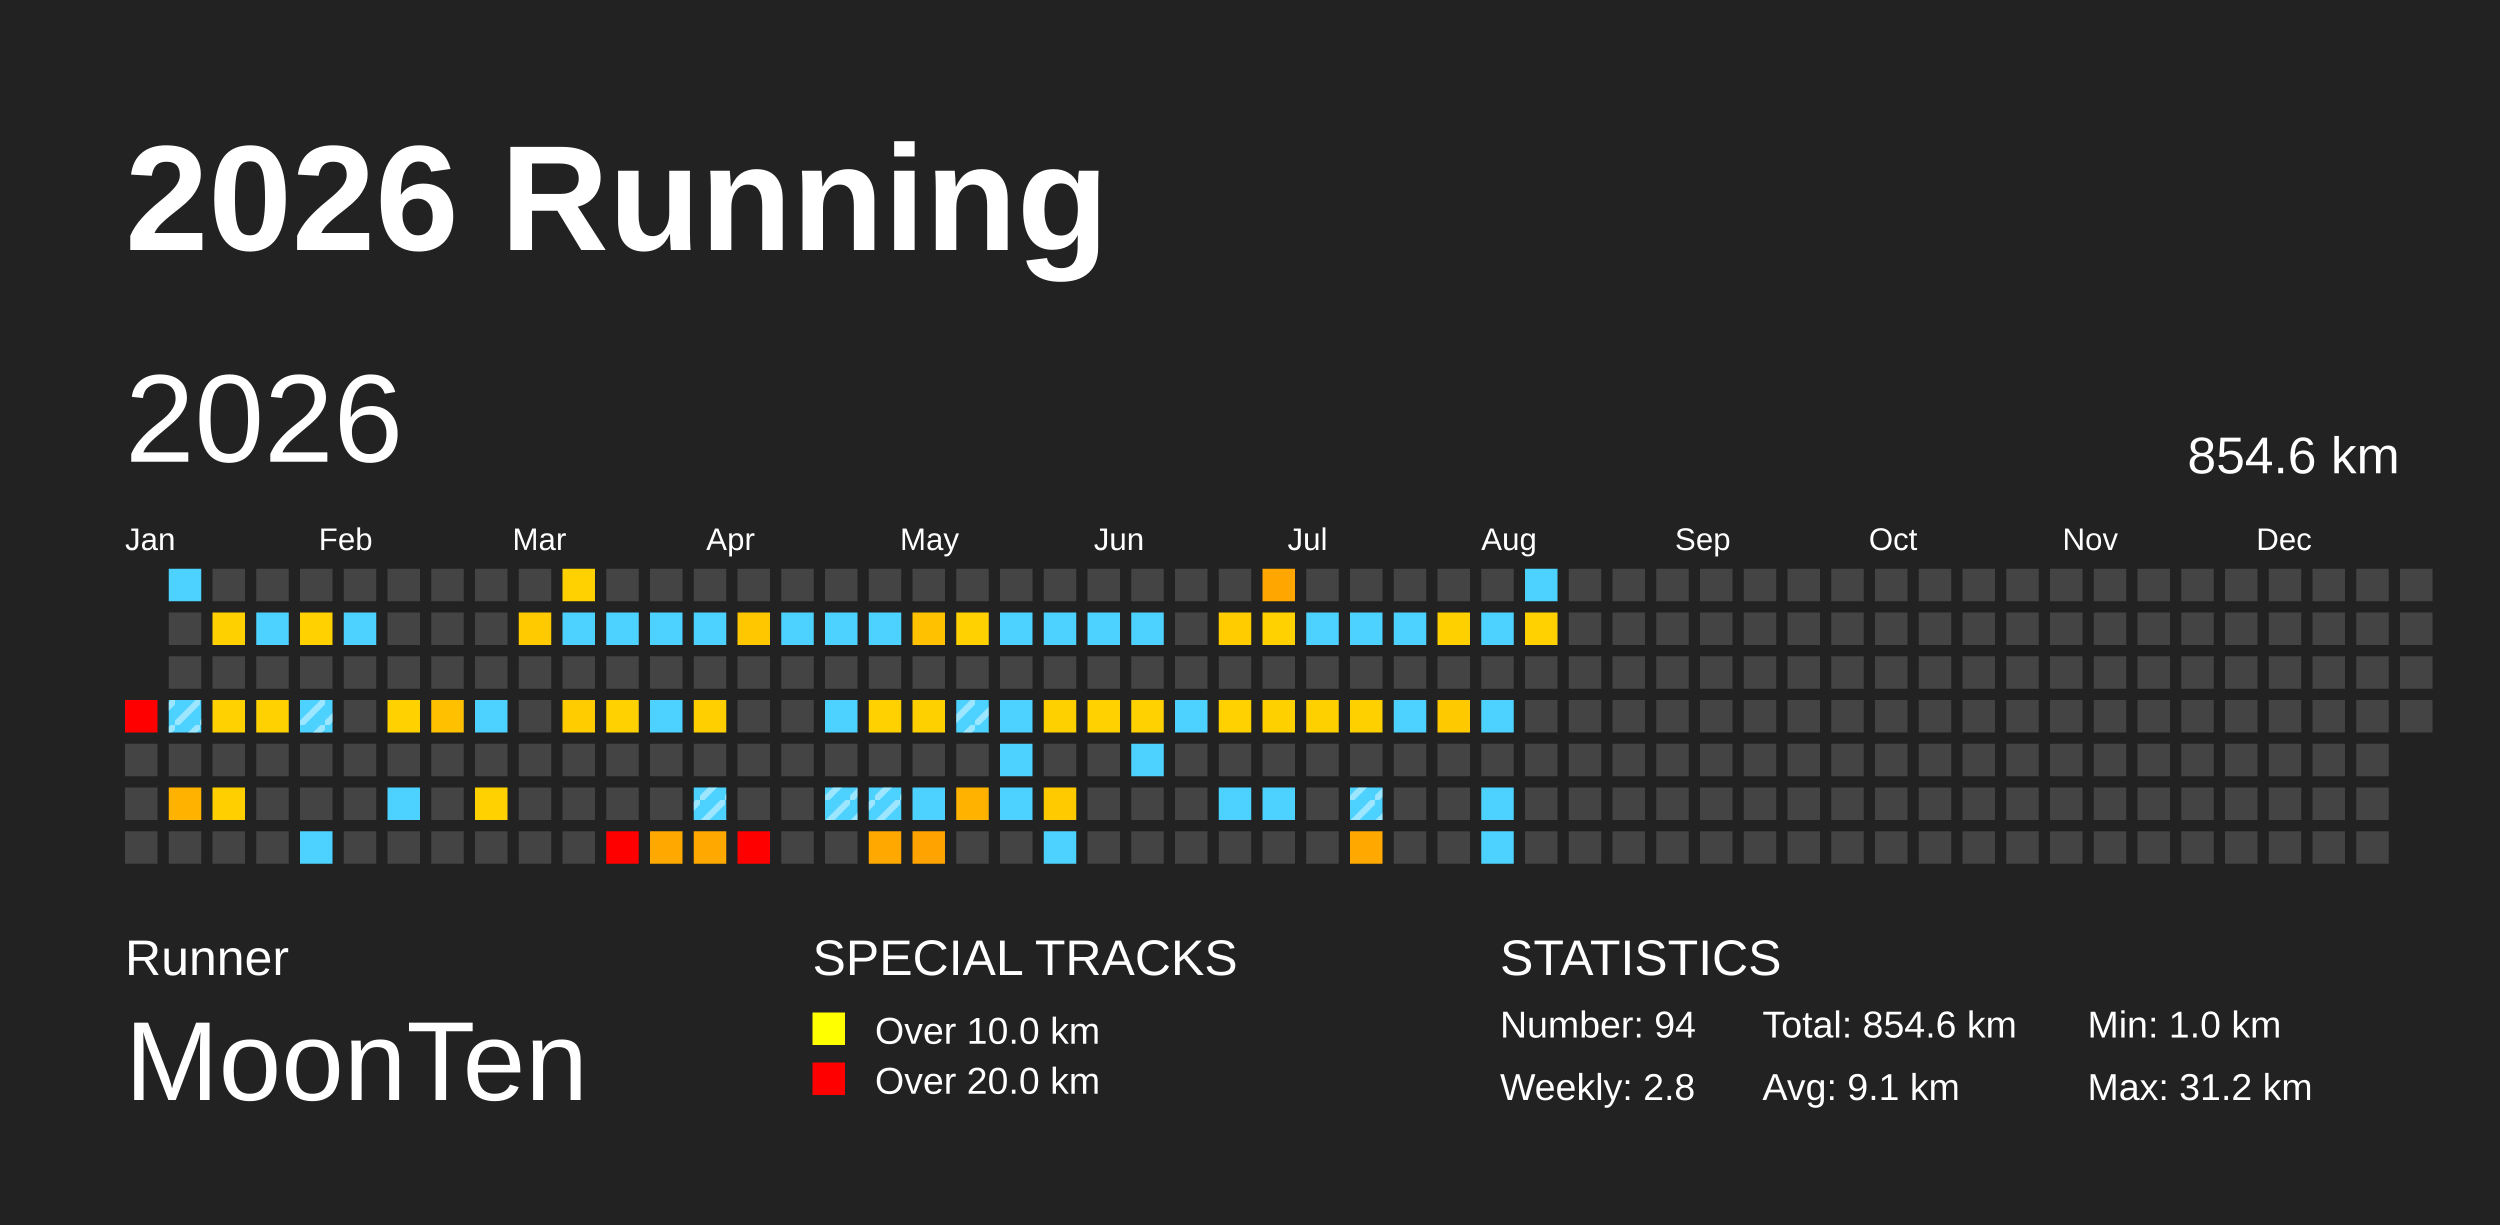
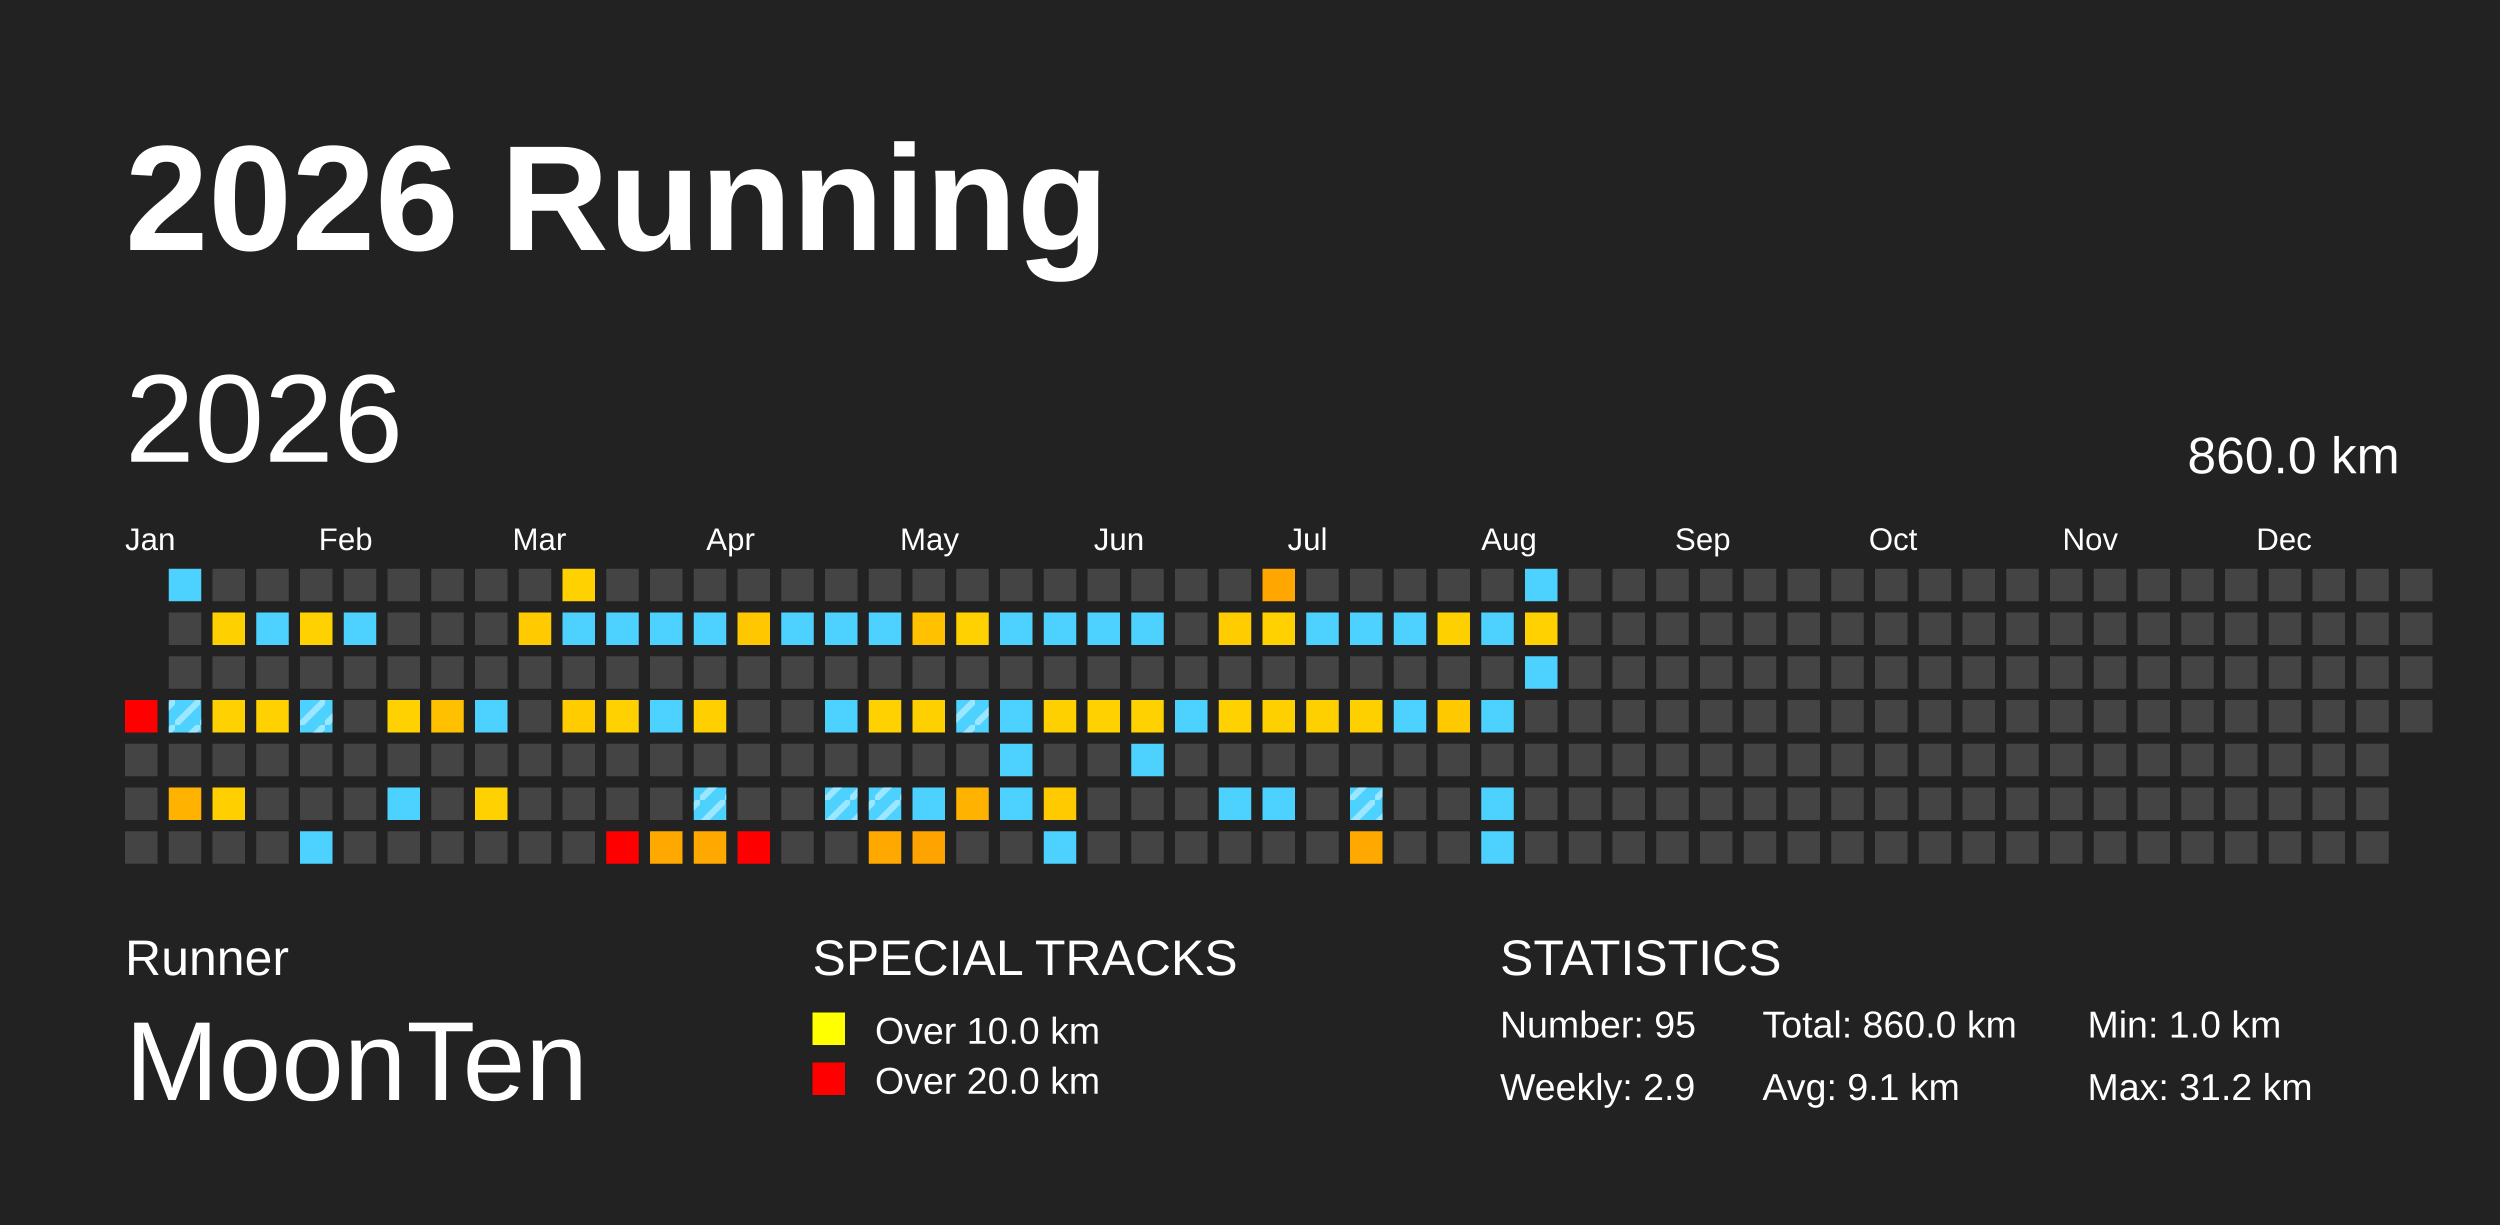
<svg xmlns="http://www.w3.org/2000/svg" baseProfile="full" height="98mm" version="1.1" viewBox="0,0,200,98" width="200mm">
  <defs>
    <pattern height="2" id="indoor-stripe" patternUnits="userSpaceOnUse" width="2">
      <line stroke="white" stroke-opacity="0.45" stroke-width="0.5" x1="0" x2="2" y1="2" y2="0" />
    </pattern>
  </defs>
  <rect fill="#222222" height="98" width="200" x="0" y="0" />
  <text fill="#FFFFFF" style="font-size:12px; font-family:Arial; font-weight:bold;" x="10" y="20">2026 Running</text>
  <text fill="#FFFFFF" style="font-size:4px; font-family:Arial" x="10" y="78">Runner</text>
  <text fill="#FFFFFF" style="font-size:9px; font-family:Arial" x="10" y="88">MoonTen</text>
  <text fill="#FFFFFF" style="font-size:4px; font-family:Arial" x="65" y="78">SPECIAL TRACKS</text>
  <rect fill="yellow" height="2.6" width="2.6" x="65" y="81" />
  <text fill="#FFFFFF" style="font-size:3px; font-family:Arial" x="70" y="83.5">Over 10.0 km</text>
  <rect fill="red" height="2.6" width="2.6" x="65" y="85" />
  <text fill="#FFFFFF" style="font-size:3px; font-family:Arial" x="70" y="87.5">Over 20.0 km</text>
  <text fill="#FFFFFF" style="font-size:4px; font-family:Arial" x="120" y="78">STATISTICS</text>
-   <text fill="#FFFFFF" style="font-size:3px; font-family:Arial" x="120" y="83">Number: 94</text>
-   <text fill="#FFFFFF" style="font-size:3px; font-family:Arial" x="120" y="88">Weekly: 2.8</text>
-   <text fill="#FFFFFF" style="font-size:3px; font-family:Arial" x="141" y="83">Total: 854.6 km</text>
+   <text fill="#FFFFFF" style="font-size:3px; font-family:Arial" x="120" y="83">Number: 95</text>
+   <text fill="#FFFFFF" style="font-size:3px; font-family:Arial" x="120" y="88">Weekly: 2.9</text>
+   <text fill="#FFFFFF" style="font-size:3px; font-family:Arial" x="141" y="83">Total: 860.0 km</text>
  <text fill="#FFFFFF" style="font-size:3px; font-family:Arial" x="141" y="88">Avg: 9.1 km</text>
  <text fill="#FFFFFF" style="font-size:3px; font-family:Arial" x="167" y="83">Min: 1.0 km</text>
  <text fill="#FFFFFF" style="font-size:3px; font-family:Arial" x="167" y="88">Max: 31.2 km</text>
  <text dominant-baseline="hanging" fill="#FFFFFF" style="font-size:10.0px; font-family:Arial;" x="10" y="30">2026</text>
-   <text dominant-baseline="hanging" fill="#FFFFFF" style="font-size:4.125px; font-family:Arial;" x="175" y="35">854.6 km</text>
+   <text dominant-baseline="hanging" fill="#FFFFFF" style="font-size:4.125px; font-family:Arial;" x="175" y="35">860.0 km</text>
  <text fill="#FFFFFF" style="font-size:2.5px; font-family:Arial" x="10.0" y="44">Jan</text>
  <text fill="#FFFFFF" style="font-size:2.5px; font-family:Arial" x="25.5" y="44">Feb</text>
  <text fill="#FFFFFF" style="font-size:2.5px; font-family:Arial" x="41.0" y="44">Mar</text>
  <text fill="#FFFFFF" style="font-size:2.5px; font-family:Arial" x="56.5" y="44">Apr</text>
  <text fill="#FFFFFF" style="font-size:2.5px; font-family:Arial" x="72.0" y="44">May</text>
  <text fill="#FFFFFF" style="font-size:2.5px; font-family:Arial" x="87.5" y="44">Jun</text>
  <text fill="#FFFFFF" style="font-size:2.5px; font-family:Arial" x="103.0" y="44">Jul</text>
  <text fill="#FFFFFF" style="font-size:2.5px; font-family:Arial" x="118.5" y="44">Aug</text>
  <text fill="#FFFFFF" style="font-size:2.5px; font-family:Arial" x="134.0" y="44">Sep</text>
  <text fill="#FFFFFF" style="font-size:2.5px; font-family:Arial" x="149.5" y="44">Oct</text>
  <text fill="#FFFFFF" style="font-size:2.5px; font-family:Arial" x="165.0" y="44">Nov</text>
  <text fill="#FFFFFF" style="font-size:2.5px; font-family:Arial" x="180.5" y="44">Dec</text>
  <rect fill="red" height="2.6" width="2.6" x="10.0" y="56.0" />
  <rect fill="#444444" height="2.6" width="2.6" x="10.0" y="59.5" />
  <rect fill="#444444" height="2.6" width="2.6" x="10.0" y="63.0" />
  <rect fill="#444444" height="2.6" width="2.6" x="10.0" y="66.5" />
  <rect fill="#4dd2ff" height="2.6" width="2.6" x="13.5" y="45.5" />
  <rect fill="#444444" height="2.6" width="2.6" x="13.5" y="49.0" />
  <rect fill="#444444" height="2.6" width="2.6" x="13.5" y="52.5" />
  <rect fill="#4dd2ff" height="2.6" width="2.6" x="13.5" y="56.0" />
  <rect fill="url(#indoor-stripe)" height="2.6" style="pointer-events: none;" width="2.6" x="13.5" y="56.0" />
  <rect fill="#444444" height="2.6" width="2.6" x="13.5" y="59.5" />
  <rect fill="#ffb300" height="2.6" width="2.6" x="13.5" y="63.0" />
  <rect fill="#444444" height="2.6" width="2.6" x="13.5" y="66.5" />
  <rect fill="#444444" height="2.6" width="2.6" x="17.0" y="45.5" />
  <rect fill="#ffd000" height="2.6" width="2.6" x="17.0" y="49.0" />
  <rect fill="#444444" height="2.6" width="2.6" x="17.0" y="52.5" />
  <rect fill="#ffd100" height="2.6" width="2.6" x="17.0" y="56.0" />
  <rect fill="#444444" height="2.6" width="2.6" x="17.0" y="59.5" />
  <rect fill="#ffcf00" height="2.6" width="2.6" x="17.0" y="63.0" />
  <rect fill="#444444" height="2.6" width="2.6" x="17.0" y="66.5" />
  <rect fill="#444444" height="2.6" width="2.6" x="20.5" y="45.5" />
  <rect fill="#4dd2ff" height="2.6" width="2.6" x="20.5" y="49.0" />
  <rect fill="#444444" height="2.6" width="2.6" x="20.5" y="52.5" />
  <rect fill="#ffd100" height="2.6" width="2.6" x="20.5" y="56.0" />
  <rect fill="#444444" height="2.6" width="2.6" x="20.5" y="59.5" />
  <rect fill="#444444" height="2.6" width="2.6" x="20.5" y="63.0" />
  <rect fill="#444444" height="2.6" width="2.6" x="20.5" y="66.5" />
  <rect fill="#444444" height="2.6" width="2.6" x="24.0" y="45.5" />
  <rect fill="#ffd100" height="2.6" width="2.6" x="24.0" y="49.0" />
  <rect fill="#444444" height="2.6" width="2.6" x="24.0" y="52.5" />
  <rect fill="#4dd2ff" height="2.6" width="2.6" x="24.0" y="56.0" />
  <rect fill="url(#indoor-stripe)" height="2.6" style="pointer-events: none;" width="2.6" x="24.0" y="56.0" />
  <rect fill="#444444" height="2.6" width="2.6" x="24.0" y="59.5" />
  <rect fill="#444444" height="2.6" width="2.6" x="24.0" y="63.0" />
  <rect fill="#4dd2ff" height="2.6" width="2.6" x="24.0" y="66.5" />
  <rect fill="#444444" height="2.6" width="2.6" x="27.5" y="45.5" />
  <rect fill="#4dd2ff" height="2.6" width="2.6" x="27.5" y="49.0" />
  <rect fill="#444444" height="2.6" width="2.6" x="27.5" y="52.5" />
  <rect fill="#444444" height="2.6" width="2.6" x="27.5" y="56.0" />
  <rect fill="#444444" height="2.6" width="2.6" x="27.5" y="59.5" />
  <rect fill="#444444" height="2.6" width="2.6" x="27.5" y="63.0" />
  <rect fill="#444444" height="2.6" width="2.6" x="27.5" y="66.5" />
  <rect fill="#444444" height="2.6" width="2.6" x="31.0" y="45.5" />
  <rect fill="#444444" height="2.6" width="2.6" x="31.0" y="49.0" />
  <rect fill="#444444" height="2.6" width="2.6" x="31.0" y="52.5" />
  <rect fill="#ffd100" height="2.6" width="2.6" x="31.0" y="56.0" />
  <rect fill="#444444" height="2.6" width="2.6" x="31.0" y="59.5" />
  <rect fill="#4dd2ff" height="2.6" width="2.6" x="31.0" y="63.0" />
  <rect fill="#444444" height="2.6" width="2.6" x="31.0" y="66.5" />
  <rect fill="#444444" height="2.6" width="2.6" x="34.5" y="45.5" />
  <rect fill="#444444" height="2.6" width="2.6" x="34.5" y="49.0" />
  <rect fill="#444444" height="2.6" width="2.6" x="34.5" y="52.5" />
  <rect fill="#ffc000" height="2.6" width="2.6" x="34.5" y="56.0" />
  <rect fill="#444444" height="2.6" width="2.6" x="34.5" y="59.5" />
  <rect fill="#444444" height="2.6" width="2.6" x="34.5" y="63.0" />
  <rect fill="#444444" height="2.6" width="2.6" x="34.5" y="66.5" />
  <rect fill="#444444" height="2.6" width="2.6" x="38.0" y="45.5" />
  <rect fill="#444444" height="2.6" width="2.6" x="38.0" y="49.0" />
  <rect fill="#444444" height="2.6" width="2.6" x="38.0" y="52.5" />
  <rect fill="#4dd2ff" height="2.6" width="2.6" x="38.0" y="56.0" />
  <rect fill="#444444" height="2.6" width="2.6" x="38.0" y="59.5" />
  <rect fill="#ffd100" height="2.6" width="2.6" x="38.0" y="63.0" />
  <rect fill="#444444" height="2.6" width="2.6" x="38.0" y="66.5" />
  <rect fill="#444444" height="2.6" width="2.6" x="41.5" y="45.5" />
  <rect fill="#ffca00" height="2.6" width="2.6" x="41.5" y="49.0" />
  <rect fill="#444444" height="2.6" width="2.6" x="41.5" y="52.5" />
  <rect fill="#444444" height="2.6" width="2.6" x="41.5" y="56.0" />
  <rect fill="#444444" height="2.6" width="2.6" x="41.5" y="59.5" />
  <rect fill="#444444" height="2.6" width="2.6" x="41.5" y="63.0" />
  <rect fill="#444444" height="2.6" width="2.6" x="41.5" y="66.5" />
  <rect fill="#ffd100" height="2.6" width="2.6" x="45.0" y="45.5" />
  <rect fill="#4dd2ff" height="2.6" width="2.6" x="45.0" y="49.0" />
  <rect fill="#444444" height="2.6" width="2.6" x="45.0" y="52.5" />
  <rect fill="#ffcc00" height="2.6" width="2.6" x="45.0" y="56.0" />
  <rect fill="#444444" height="2.6" width="2.6" x="45.0" y="59.5" />
  <rect fill="#444444" height="2.6" width="2.6" x="45.0" y="63.0" />
  <rect fill="#444444" height="2.6" width="2.6" x="45.0" y="66.5" />
  <rect fill="#444444" height="2.6" width="2.6" x="48.5" y="45.5" />
  <rect fill="#4dd2ff" height="2.6" width="2.6" x="48.5" y="49.0" />
  <rect fill="#444444" height="2.6" width="2.6" x="48.5" y="52.5" />
  <rect fill="#ffd100" height="2.6" width="2.6" x="48.5" y="56.0" />
  <rect fill="#444444" height="2.6" width="2.6" x="48.5" y="59.5" />
  <rect fill="#444444" height="2.6" width="2.6" x="48.5" y="63.0" />
  <rect fill="red" height="2.6" width="2.6" x="48.5" y="66.5" />
  <rect fill="#444444" height="2.6" width="2.6" x="52.0" y="45.5" />
  <rect fill="#4dd2ff" height="2.6" width="2.6" x="52.0" y="49.0" />
  <rect fill="#444444" height="2.6" width="2.6" x="52.0" y="52.5" />
  <rect fill="#4dd2ff" height="2.6" width="2.6" x="52.0" y="56.0" />
  <rect fill="#444444" height="2.6" width="2.6" x="52.0" y="59.5" />
  <rect fill="#444444" height="2.6" width="2.6" x="52.0" y="63.0" />
  <rect fill="#ffa900" height="2.6" width="2.6" x="52.0" y="66.5" />
  <rect fill="#444444" height="2.6" width="2.6" x="55.5" y="45.5" />
  <rect fill="#4dd2ff" height="2.6" width="2.6" x="55.5" y="49.0" />
  <rect fill="#444444" height="2.6" width="2.6" x="55.5" y="52.5" />
  <rect fill="#ffcf00" height="2.6" width="2.6" x="55.5" y="56.0" />
  <rect fill="#444444" height="2.6" width="2.6" x="55.5" y="59.5" />
  <rect fill="#4dd2ff" height="2.6" width="2.6" x="55.5" y="63.0" />
  <rect fill="url(#indoor-stripe)" height="2.6" style="pointer-events: none;" width="2.6" x="55.5" y="63.0" />
  <rect fill="#ffa900" height="2.6" width="2.6" x="55.5" y="66.5" />
  <rect fill="#444444" height="2.6" width="2.6" x="59.0" y="45.5" />
  <rect fill="#ffc700" height="2.6" width="2.6" x="59.0" y="49.0" />
  <rect fill="#444444" height="2.6" width="2.6" x="59.0" y="52.5" />
  <rect fill="#444444" height="2.6" width="2.6" x="59.0" y="56.0" />
  <rect fill="#444444" height="2.6" width="2.6" x="59.0" y="59.5" />
  <rect fill="#444444" height="2.6" width="2.6" x="59.0" y="63.0" />
  <rect fill="red" height="2.6" width="2.6" x="59.0" y="66.5" />
  <rect fill="#444444" height="2.6" width="2.6" x="62.5" y="45.5" />
  <rect fill="#4dd2ff" height="2.6" width="2.6" x="62.5" y="49.0" />
  <rect fill="#444444" height="2.6" width="2.6" x="62.5" y="52.5" />
  <rect fill="#444444" height="2.6" width="2.6" x="62.5" y="56.0" />
  <rect fill="#444444" height="2.6" width="2.6" x="62.5" y="59.5" />
  <rect fill="#444444" height="2.6" width="2.6" x="62.5" y="63.0" />
  <rect fill="#444444" height="2.6" width="2.6" x="62.5" y="66.5" />
  <rect fill="#444444" height="2.6" width="2.6" x="66.0" y="45.5" />
  <rect fill="#4dd2ff" height="2.6" width="2.6" x="66.0" y="49.0" />
  <rect fill="#444444" height="2.6" width="2.6" x="66.0" y="52.5" />
  <rect fill="#4dd2ff" height="2.6" width="2.6" x="66.0" y="56.0" />
  <rect fill="#444444" height="2.6" width="2.6" x="66.0" y="59.5" />
  <rect fill="#4dd2ff" height="2.6" width="2.6" x="66.0" y="63.0" />
  <rect fill="url(#indoor-stripe)" height="2.6" style="pointer-events: none;" width="2.6" x="66.0" y="63.0" />
  <rect fill="#444444" height="2.6" width="2.6" x="66.0" y="66.5" />
  <rect fill="#444444" height="2.6" width="2.6" x="69.5" y="45.5" />
  <rect fill="#4dd2ff" height="2.6" width="2.6" x="69.5" y="49.0" />
  <rect fill="#444444" height="2.6" width="2.6" x="69.5" y="52.5" />
  <rect fill="#ffd100" height="2.6" width="2.6" x="69.5" y="56.0" />
  <rect fill="#444444" height="2.6" width="2.6" x="69.5" y="59.5" />
  <rect fill="#4dd2ff" height="2.6" width="2.6" x="69.5" y="63.0" />
  <rect fill="url(#indoor-stripe)" height="2.6" style="pointer-events: none;" width="2.6" x="69.5" y="63.0" />
  <rect fill="#ffa900" height="2.6" width="2.6" x="69.5" y="66.5" />
  <rect fill="#444444" height="2.6" width="2.6" x="73.0" y="45.5" />
  <rect fill="#ffc100" height="2.6" width="2.6" x="73.0" y="49.0" />
  <rect fill="#444444" height="2.6" width="2.6" x="73.0" y="52.5" />
  <rect fill="#ffd000" height="2.6" width="2.6" x="73.0" y="56.0" />
  <rect fill="#444444" height="2.6" width="2.6" x="73.0" y="59.5" />
  <rect fill="#4dd2ff" height="2.6" width="2.6" x="73.0" y="63.0" />
  <rect fill="#ffa300" height="2.6" width="2.6" x="73.0" y="66.5" />
  <rect fill="#444444" height="2.6" width="2.6" x="76.5" y="45.5" />
  <rect fill="#ffd100" height="2.6" width="2.6" x="76.5" y="49.0" />
  <rect fill="#444444" height="2.6" width="2.6" x="76.5" y="52.5" />
  <rect fill="#4dd2ff" height="2.6" width="2.6" x="76.5" y="56.0" />
  <rect fill="url(#indoor-stripe)" height="2.6" style="pointer-events: none;" width="2.6" x="76.5" y="56.0" />
  <rect fill="#444444" height="2.6" width="2.6" x="76.5" y="59.5" />
  <rect fill="#ffb300" height="2.6" width="2.6" x="76.5" y="63.0" />
  <rect fill="#444444" height="2.6" width="2.6" x="76.5" y="66.5" />
  <rect fill="#444444" height="2.6" width="2.6" x="80.0" y="45.5" />
  <rect fill="#4dd2ff" height="2.6" width="2.6" x="80.0" y="49.0" />
  <rect fill="#444444" height="2.6" width="2.6" x="80.0" y="52.5" />
  <rect fill="#4dd2ff" height="2.6" width="2.6" x="80.0" y="56.0" />
  <rect fill="#4dd2ff" height="2.6" width="2.6" x="80.0" y="59.5" />
  <rect fill="#4dd2ff" height="2.6" width="2.6" x="80.0" y="63.0" />
  <rect fill="#444444" height="2.6" width="2.6" x="80.0" y="66.5" />
  <rect fill="#444444" height="2.6" width="2.6" x="83.5" y="45.5" />
  <rect fill="#4dd2ff" height="2.6" width="2.6" x="83.5" y="49.0" />
  <rect fill="#444444" height="2.6" width="2.6" x="83.5" y="52.5" />
  <rect fill="#ffd000" height="2.6" width="2.6" x="83.5" y="56.0" />
  <rect fill="#444444" height="2.6" width="2.6" x="83.5" y="59.5" />
  <rect fill="#ffca00" height="2.6" width="2.6" x="83.5" y="63.0" />
  <rect fill="#4dd2ff" height="2.6" width="2.6" x="83.5" y="66.5" />
  <rect fill="#444444" height="2.6" width="2.6" x="87.0" y="45.5" />
  <rect fill="#4dd2ff" height="2.6" width="2.6" x="87.0" y="49.0" />
  <rect fill="#444444" height="2.6" width="2.6" x="87.0" y="52.5" />
  <rect fill="#ffd100" height="2.6" width="2.6" x="87.0" y="56.0" />
  <rect fill="#444444" height="2.6" width="2.6" x="87.0" y="59.5" />
  <rect fill="#444444" height="2.6" width="2.6" x="87.0" y="63.0" />
  <rect fill="#444444" height="2.6" width="2.6" x="87.0" y="66.5" />
  <rect fill="#444444" height="2.6" width="2.6" x="90.5" y="45.5" />
  <rect fill="#4dd2ff" height="2.6" width="2.6" x="90.5" y="49.0" />
  <rect fill="#444444" height="2.6" width="2.6" x="90.5" y="52.5" />
  <rect fill="#ffd100" height="2.6" width="2.6" x="90.5" y="56.0" />
  <rect fill="#4dd2ff" height="2.6" width="2.6" x="90.5" y="59.5" />
  <rect fill="#444444" height="2.6" width="2.6" x="90.5" y="63.0" />
  <rect fill="#444444" height="2.6" width="2.6" x="90.5" y="66.5" />
  <rect fill="#444444" height="2.6" width="2.6" x="94.0" y="45.5" />
  <rect fill="#444444" height="2.6" width="2.6" x="94.0" y="49.0" />
  <rect fill="#444444" height="2.6" width="2.6" x="94.0" y="52.5" />
  <rect fill="#4dd2ff" height="2.6" width="2.6" x="94.0" y="56.0" />
  <rect fill="#444444" height="2.6" width="2.6" x="94.0" y="59.5" />
  <rect fill="#444444" height="2.6" width="2.6" x="94.0" y="63.0" />
  <rect fill="#444444" height="2.6" width="2.6" x="94.0" y="66.5" />
  <rect fill="#444444" height="2.6" width="2.6" x="97.5" y="45.5" />
  <rect fill="#ffcc00" height="2.6" width="2.6" x="97.5" y="49.0" />
  <rect fill="#444444" height="2.6" width="2.6" x="97.5" y="52.5" />
  <rect fill="#ffd100" height="2.6" width="2.6" x="97.5" y="56.0" />
  <rect fill="#444444" height="2.6" width="2.6" x="97.5" y="59.5" />
  <rect fill="#4dd2ff" height="2.6" width="2.6" x="97.5" y="63.0" />
  <rect fill="#444444" height="2.6" width="2.6" x="97.5" y="66.5" />
  <rect fill="#ffa600" height="2.6" width="2.6" x="101.0" y="45.5" />
  <rect fill="#ffd100" height="2.6" width="2.6" x="101.0" y="49.0" />
  <rect fill="#444444" height="2.6" width="2.6" x="101.0" y="52.5" />
  <rect fill="#ffd000" height="2.6" width="2.6" x="101.0" y="56.0" />
  <rect fill="#444444" height="2.6" width="2.6" x="101.0" y="59.5" />
  <rect fill="#4dd2ff" height="2.6" width="2.6" x="101.0" y="63.0" />
  <rect fill="#444444" height="2.6" width="2.6" x="101.0" y="66.5" />
  <rect fill="#444444" height="2.6" width="2.6" x="104.5" y="45.5" />
  <rect fill="#4dd2ff" height="2.6" width="2.6" x="104.5" y="49.0" />
  <rect fill="#444444" height="2.6" width="2.6" x="104.5" y="52.5" />
  <rect fill="#ffd000" height="2.6" width="2.6" x="104.5" y="56.0" />
  <rect fill="#444444" height="2.6" width="2.6" x="104.5" y="59.5" />
  <rect fill="#444444" height="2.6" width="2.6" x="104.5" y="63.0" />
  <rect fill="#444444" height="2.6" width="2.6" x="104.5" y="66.5" />
  <rect fill="#444444" height="2.6" width="2.6" x="108.0" y="45.5" />
  <rect fill="#4dd2ff" height="2.6" width="2.6" x="108.0" y="49.0" />
  <rect fill="#444444" height="2.6" width="2.6" x="108.0" y="52.5" />
  <rect fill="#ffd000" height="2.6" width="2.6" x="108.0" y="56.0" />
  <rect fill="#444444" height="2.6" width="2.6" x="108.0" y="59.5" />
  <rect fill="#4dd2ff" height="2.6" width="2.6" x="108.0" y="63.0" />
  <rect fill="url(#indoor-stripe)" height="2.6" style="pointer-events: none;" width="2.6" x="108.0" y="63.0" />
  <rect fill="#ffa900" height="2.6" width="2.6" x="108.0" y="66.5" />
  <rect fill="#444444" height="2.6" width="2.6" x="111.5" y="45.5" />
  <rect fill="#4dd2ff" height="2.6" width="2.6" x="111.5" y="49.0" />
  <rect fill="#444444" height="2.6" width="2.6" x="111.5" y="52.5" />
  <rect fill="#4dd2ff" height="2.6" width="2.6" x="111.5" y="56.0" />
  <rect fill="#444444" height="2.6" width="2.6" x="111.5" y="59.5" />
  <rect fill="#444444" height="2.6" width="2.6" x="111.5" y="63.0" />
  <rect fill="#444444" height="2.6" width="2.6" x="111.5" y="66.5" />
  <rect fill="#444444" height="2.6" width="2.6" x="115.0" y="45.5" />
  <rect fill="#ffd000" height="2.6" width="2.6" x="115.0" y="49.0" />
  <rect fill="#444444" height="2.6" width="2.6" x="115.0" y="52.5" />
  <rect fill="#ffc900" height="2.6" width="2.6" x="115.0" y="56.0" />
  <rect fill="#444444" height="2.6" width="2.6" x="115.0" y="59.5" />
  <rect fill="#444444" height="2.6" width="2.6" x="115.0" y="63.0" />
  <rect fill="#444444" height="2.6" width="2.6" x="115.0" y="66.5" />
  <rect fill="#444444" height="2.6" width="2.6" x="118.5" y="45.5" />
  <rect fill="#4dd2ff" height="2.6" width="2.6" x="118.5" y="49.0" />
  <rect fill="#444444" height="2.6" width="2.6" x="118.5" y="52.5" />
  <rect fill="#4dd2ff" height="2.6" width="2.6" x="118.5" y="56.0" />
  <rect fill="#444444" height="2.6" width="2.6" x="118.5" y="59.5" />
  <rect fill="#4dd2ff" height="2.6" width="2.6" x="118.5" y="63.0" />
  <rect fill="#4dd2ff" height="2.6" width="2.6" x="118.5" y="66.5" />
  <rect fill="#4dd2ff" height="2.6" width="2.6" x="122.0" y="45.5" />
  <rect fill="#ffd100" height="2.6" width="2.6" x="122.0" y="49.0" />
-   <rect fill="#444444" height="2.6" width="2.6" x="122.0" y="52.5" />
+   <rect fill="#4dd2ff" height="2.6" width="2.6" x="122.0" y="52.5" />
  <rect fill="#444444" height="2.6" width="2.6" x="122.0" y="56.0" />
  <rect fill="#444444" height="2.6" width="2.6" x="122.0" y="59.5" />
  <rect fill="#444444" height="2.6" width="2.6" x="122.0" y="63.0" />
  <rect fill="#444444" height="2.6" width="2.6" x="122.0" y="66.5" />
  <rect fill="#444444" height="2.6" width="2.6" x="125.5" y="45.5" />
  <rect fill="#444444" height="2.6" width="2.6" x="125.5" y="49.0" />
  <rect fill="#444444" height="2.6" width="2.6" x="125.5" y="52.5" />
  <rect fill="#444444" height="2.6" width="2.6" x="125.5" y="56.0" />
  <rect fill="#444444" height="2.6" width="2.6" x="125.5" y="59.5" />
  <rect fill="#444444" height="2.6" width="2.6" x="125.5" y="63.0" />
  <rect fill="#444444" height="2.6" width="2.6" x="125.5" y="66.5" />
  <rect fill="#444444" height="2.6" width="2.6" x="129.0" y="45.5" />
  <rect fill="#444444" height="2.6" width="2.6" x="129.0" y="49.0" />
  <rect fill="#444444" height="2.6" width="2.6" x="129.0" y="52.5" />
  <rect fill="#444444" height="2.6" width="2.6" x="129.0" y="56.0" />
  <rect fill="#444444" height="2.6" width="2.6" x="129.0" y="59.5" />
  <rect fill="#444444" height="2.6" width="2.6" x="129.0" y="63.0" />
  <rect fill="#444444" height="2.6" width="2.6" x="129.0" y="66.5" />
  <rect fill="#444444" height="2.6" width="2.6" x="132.5" y="45.5" />
  <rect fill="#444444" height="2.6" width="2.6" x="132.5" y="49.0" />
  <rect fill="#444444" height="2.6" width="2.6" x="132.5" y="52.5" />
  <rect fill="#444444" height="2.6" width="2.6" x="132.5" y="56.0" />
  <rect fill="#444444" height="2.6" width="2.6" x="132.5" y="59.5" />
  <rect fill="#444444" height="2.6" width="2.6" x="132.5" y="63.0" />
  <rect fill="#444444" height="2.6" width="2.6" x="132.5" y="66.5" />
  <rect fill="#444444" height="2.6" width="2.6" x="136.0" y="45.5" />
  <rect fill="#444444" height="2.6" width="2.6" x="136.0" y="49.0" />
  <rect fill="#444444" height="2.6" width="2.6" x="136.0" y="52.5" />
  <rect fill="#444444" height="2.6" width="2.6" x="136.0" y="56.0" />
  <rect fill="#444444" height="2.6" width="2.6" x="136.0" y="59.5" />
  <rect fill="#444444" height="2.6" width="2.6" x="136.0" y="63.0" />
  <rect fill="#444444" height="2.6" width="2.6" x="136.0" y="66.5" />
  <rect fill="#444444" height="2.6" width="2.6" x="139.5" y="45.5" />
  <rect fill="#444444" height="2.6" width="2.6" x="139.5" y="49.0" />
  <rect fill="#444444" height="2.6" width="2.6" x="139.5" y="52.5" />
  <rect fill="#444444" height="2.6" width="2.6" x="139.5" y="56.0" />
  <rect fill="#444444" height="2.6" width="2.6" x="139.5" y="59.5" />
  <rect fill="#444444" height="2.6" width="2.6" x="139.5" y="63.0" />
  <rect fill="#444444" height="2.6" width="2.6" x="139.5" y="66.5" />
  <rect fill="#444444" height="2.6" width="2.6" x="143.0" y="45.5" />
  <rect fill="#444444" height="2.6" width="2.6" x="143.0" y="49.0" />
  <rect fill="#444444" height="2.6" width="2.6" x="143.0" y="52.5" />
  <rect fill="#444444" height="2.6" width="2.6" x="143.0" y="56.0" />
  <rect fill="#444444" height="2.6" width="2.6" x="143.0" y="59.5" />
  <rect fill="#444444" height="2.6" width="2.6" x="143.0" y="63.0" />
  <rect fill="#444444" height="2.6" width="2.6" x="143.0" y="66.5" />
  <rect fill="#444444" height="2.6" width="2.6" x="146.5" y="45.5" />
  <rect fill="#444444" height="2.6" width="2.6" x="146.5" y="49.0" />
  <rect fill="#444444" height="2.6" width="2.6" x="146.5" y="52.5" />
  <rect fill="#444444" height="2.6" width="2.6" x="146.5" y="56.0" />
  <rect fill="#444444" height="2.6" width="2.6" x="146.5" y="59.5" />
  <rect fill="#444444" height="2.6" width="2.6" x="146.5" y="63.0" />
  <rect fill="#444444" height="2.6" width="2.6" x="146.5" y="66.5" />
  <rect fill="#444444" height="2.6" width="2.6" x="150.0" y="45.5" />
  <rect fill="#444444" height="2.6" width="2.6" x="150.0" y="49.0" />
  <rect fill="#444444" height="2.6" width="2.6" x="150.0" y="52.5" />
  <rect fill="#444444" height="2.6" width="2.6" x="150.0" y="56.0" />
  <rect fill="#444444" height="2.6" width="2.6" x="150.0" y="59.5" />
  <rect fill="#444444" height="2.6" width="2.6" x="150.0" y="63.0" />
  <rect fill="#444444" height="2.6" width="2.6" x="150.0" y="66.5" />
  <rect fill="#444444" height="2.6" width="2.6" x="153.5" y="45.5" />
  <rect fill="#444444" height="2.6" width="2.6" x="153.5" y="49.0" />
  <rect fill="#444444" height="2.6" width="2.6" x="153.5" y="52.5" />
  <rect fill="#444444" height="2.6" width="2.6" x="153.5" y="56.0" />
  <rect fill="#444444" height="2.6" width="2.6" x="153.5" y="59.5" />
  <rect fill="#444444" height="2.6" width="2.6" x="153.5" y="63.0" />
  <rect fill="#444444" height="2.6" width="2.6" x="153.5" y="66.5" />
  <rect fill="#444444" height="2.6" width="2.6" x="157.0" y="45.5" />
  <rect fill="#444444" height="2.6" width="2.6" x="157.0" y="49.0" />
  <rect fill="#444444" height="2.6" width="2.6" x="157.0" y="52.5" />
  <rect fill="#444444" height="2.6" width="2.6" x="157.0" y="56.0" />
  <rect fill="#444444" height="2.6" width="2.6" x="157.0" y="59.5" />
  <rect fill="#444444" height="2.6" width="2.6" x="157.0" y="63.0" />
  <rect fill="#444444" height="2.6" width="2.6" x="157.0" y="66.5" />
  <rect fill="#444444" height="2.6" width="2.6" x="160.5" y="45.5" />
  <rect fill="#444444" height="2.6" width="2.6" x="160.5" y="49.0" />
  <rect fill="#444444" height="2.6" width="2.6" x="160.5" y="52.5" />
  <rect fill="#444444" height="2.6" width="2.6" x="160.5" y="56.0" />
  <rect fill="#444444" height="2.6" width="2.6" x="160.5" y="59.5" />
  <rect fill="#444444" height="2.6" width="2.6" x="160.5" y="63.0" />
  <rect fill="#444444" height="2.6" width="2.6" x="160.5" y="66.5" />
  <rect fill="#444444" height="2.6" width="2.6" x="164.0" y="45.5" />
  <rect fill="#444444" height="2.6" width="2.6" x="164.0" y="49.0" />
  <rect fill="#444444" height="2.6" width="2.6" x="164.0" y="52.5" />
  <rect fill="#444444" height="2.6" width="2.6" x="164.0" y="56.0" />
  <rect fill="#444444" height="2.6" width="2.6" x="164.0" y="59.5" />
  <rect fill="#444444" height="2.6" width="2.6" x="164.0" y="63.0" />
  <rect fill="#444444" height="2.6" width="2.6" x="164.0" y="66.5" />
  <rect fill="#444444" height="2.6" width="2.6" x="167.5" y="45.5" />
  <rect fill="#444444" height="2.6" width="2.6" x="167.5" y="49.0" />
  <rect fill="#444444" height="2.6" width="2.6" x="167.5" y="52.5" />
  <rect fill="#444444" height="2.6" width="2.6" x="167.5" y="56.0" />
  <rect fill="#444444" height="2.6" width="2.6" x="167.5" y="59.5" />
  <rect fill="#444444" height="2.6" width="2.6" x="167.5" y="63.0" />
  <rect fill="#444444" height="2.6" width="2.6" x="167.5" y="66.5" />
  <rect fill="#444444" height="2.6" width="2.6" x="171.0" y="45.5" />
  <rect fill="#444444" height="2.6" width="2.6" x="171.0" y="49.0" />
  <rect fill="#444444" height="2.6" width="2.6" x="171.0" y="52.5" />
  <rect fill="#444444" height="2.6" width="2.6" x="171.0" y="56.0" />
  <rect fill="#444444" height="2.6" width="2.6" x="171.0" y="59.5" />
  <rect fill="#444444" height="2.6" width="2.6" x="171.0" y="63.0" />
  <rect fill="#444444" height="2.6" width="2.6" x="171.0" y="66.5" />
  <rect fill="#444444" height="2.6" width="2.6" x="174.5" y="45.5" />
  <rect fill="#444444" height="2.6" width="2.6" x="174.5" y="49.0" />
  <rect fill="#444444" height="2.6" width="2.6" x="174.5" y="52.5" />
  <rect fill="#444444" height="2.6" width="2.6" x="174.5" y="56.0" />
  <rect fill="#444444" height="2.6" width="2.6" x="174.5" y="59.5" />
  <rect fill="#444444" height="2.6" width="2.6" x="174.5" y="63.0" />
  <rect fill="#444444" height="2.6" width="2.6" x="174.5" y="66.5" />
  <rect fill="#444444" height="2.6" width="2.6" x="178.0" y="45.5" />
  <rect fill="#444444" height="2.6" width="2.6" x="178.0" y="49.0" />
  <rect fill="#444444" height="2.6" width="2.6" x="178.0" y="52.5" />
  <rect fill="#444444" height="2.6" width="2.6" x="178.0" y="56.0" />
  <rect fill="#444444" height="2.6" width="2.6" x="178.0" y="59.5" />
  <rect fill="#444444" height="2.6" width="2.6" x="178.0" y="63.0" />
  <rect fill="#444444" height="2.6" width="2.6" x="178.0" y="66.5" />
  <rect fill="#444444" height="2.6" width="2.6" x="181.5" y="45.5" />
  <rect fill="#444444" height="2.6" width="2.6" x="181.5" y="49.0" />
  <rect fill="#444444" height="2.6" width="2.6" x="181.5" y="52.5" />
  <rect fill="#444444" height="2.6" width="2.6" x="181.5" y="56.0" />
  <rect fill="#444444" height="2.6" width="2.6" x="181.5" y="59.5" />
  <rect fill="#444444" height="2.6" width="2.6" x="181.5" y="63.0" />
  <rect fill="#444444" height="2.6" width="2.6" x="181.5" y="66.5" />
  <rect fill="#444444" height="2.6" width="2.6" x="185.0" y="45.5" />
  <rect fill="#444444" height="2.6" width="2.6" x="185.0" y="49.0" />
  <rect fill="#444444" height="2.6" width="2.6" x="185.0" y="52.5" />
  <rect fill="#444444" height="2.6" width="2.6" x="185.0" y="56.0" />
  <rect fill="#444444" height="2.6" width="2.6" x="185.0" y="59.5" />
  <rect fill="#444444" height="2.6" width="2.6" x="185.0" y="63.0" />
  <rect fill="#444444" height="2.6" width="2.6" x="185.0" y="66.5" />
  <rect fill="#444444" height="2.6" width="2.6" x="188.5" y="45.5" />
  <rect fill="#444444" height="2.6" width="2.6" x="188.5" y="49.0" />
  <rect fill="#444444" height="2.6" width="2.6" x="188.5" y="52.5" />
  <rect fill="#444444" height="2.6" width="2.6" x="188.5" y="56.0" />
  <rect fill="#444444" height="2.6" width="2.6" x="188.5" y="59.5" />
  <rect fill="#444444" height="2.6" width="2.6" x="188.5" y="63.0" />
  <rect fill="#444444" height="2.6" width="2.6" x="188.5" y="66.5" />
  <rect fill="#444444" height="2.6" width="2.6" x="192.0" y="45.5" />
  <rect fill="#444444" height="2.6" width="2.6" x="192.0" y="49.0" />
  <rect fill="#444444" height="2.6" width="2.6" x="192.0" y="52.5" />
  <rect fill="#444444" height="2.6" width="2.6" x="192.0" y="56.0" />
</svg>
